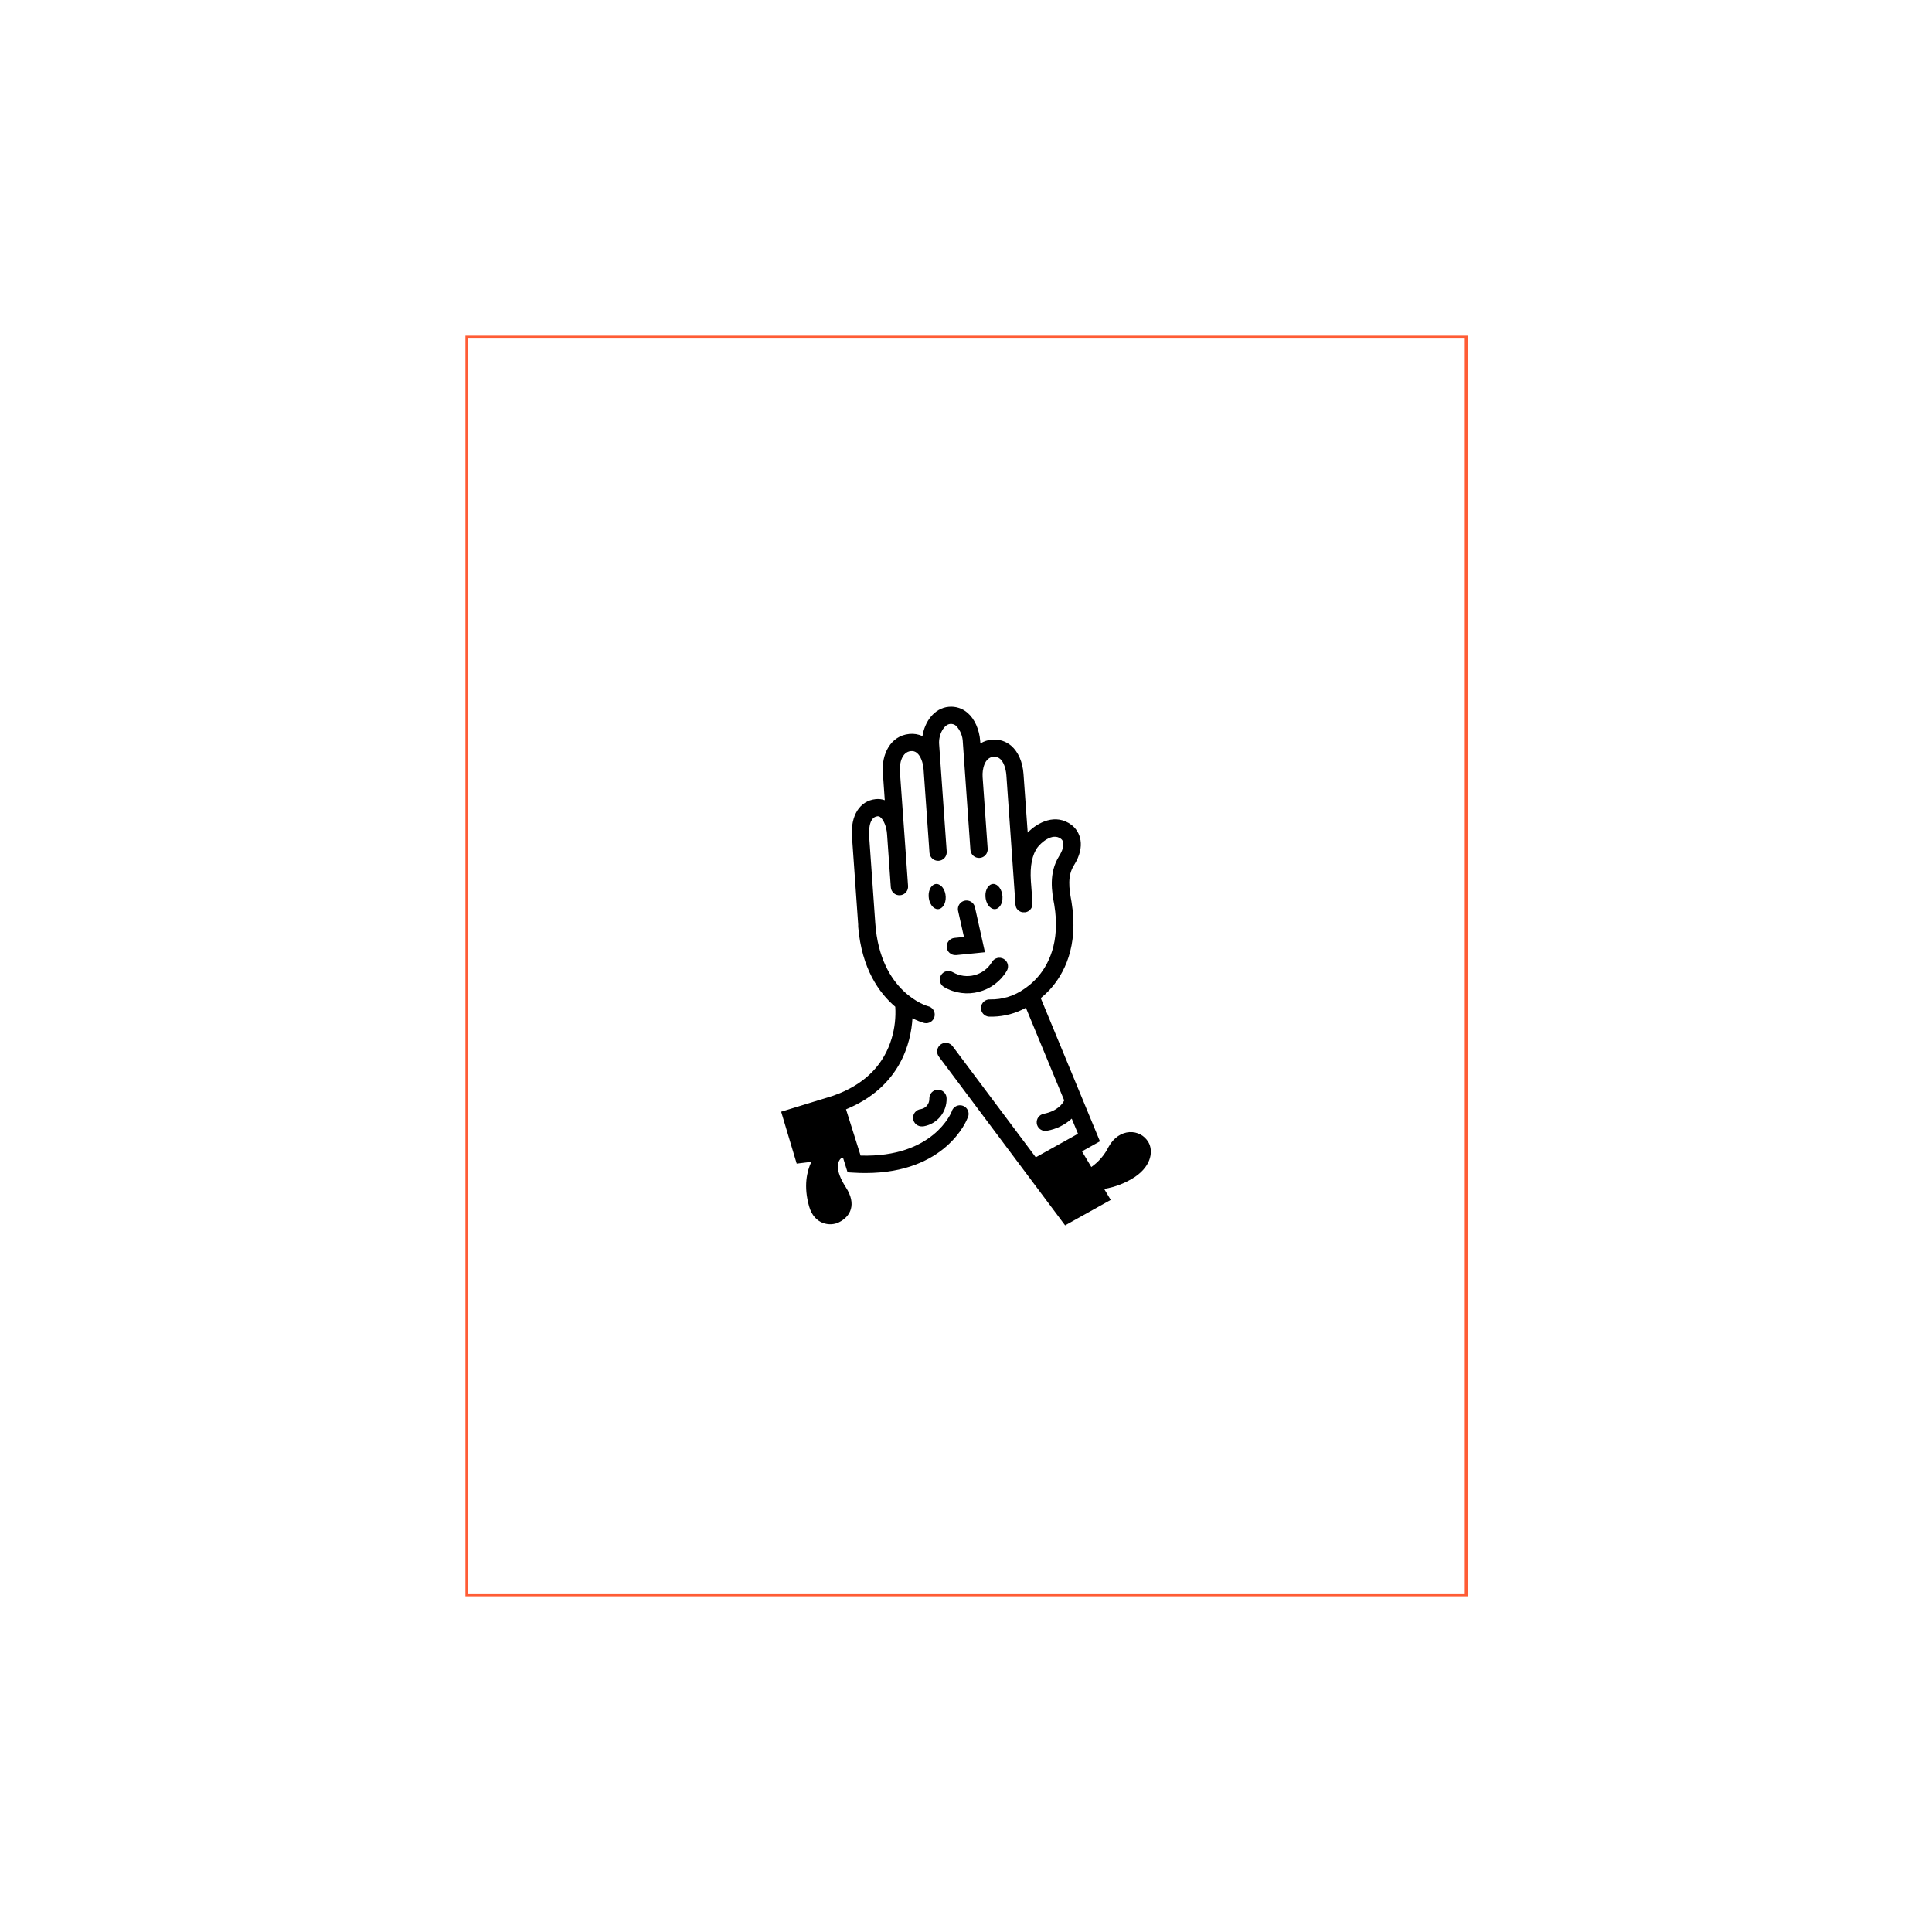
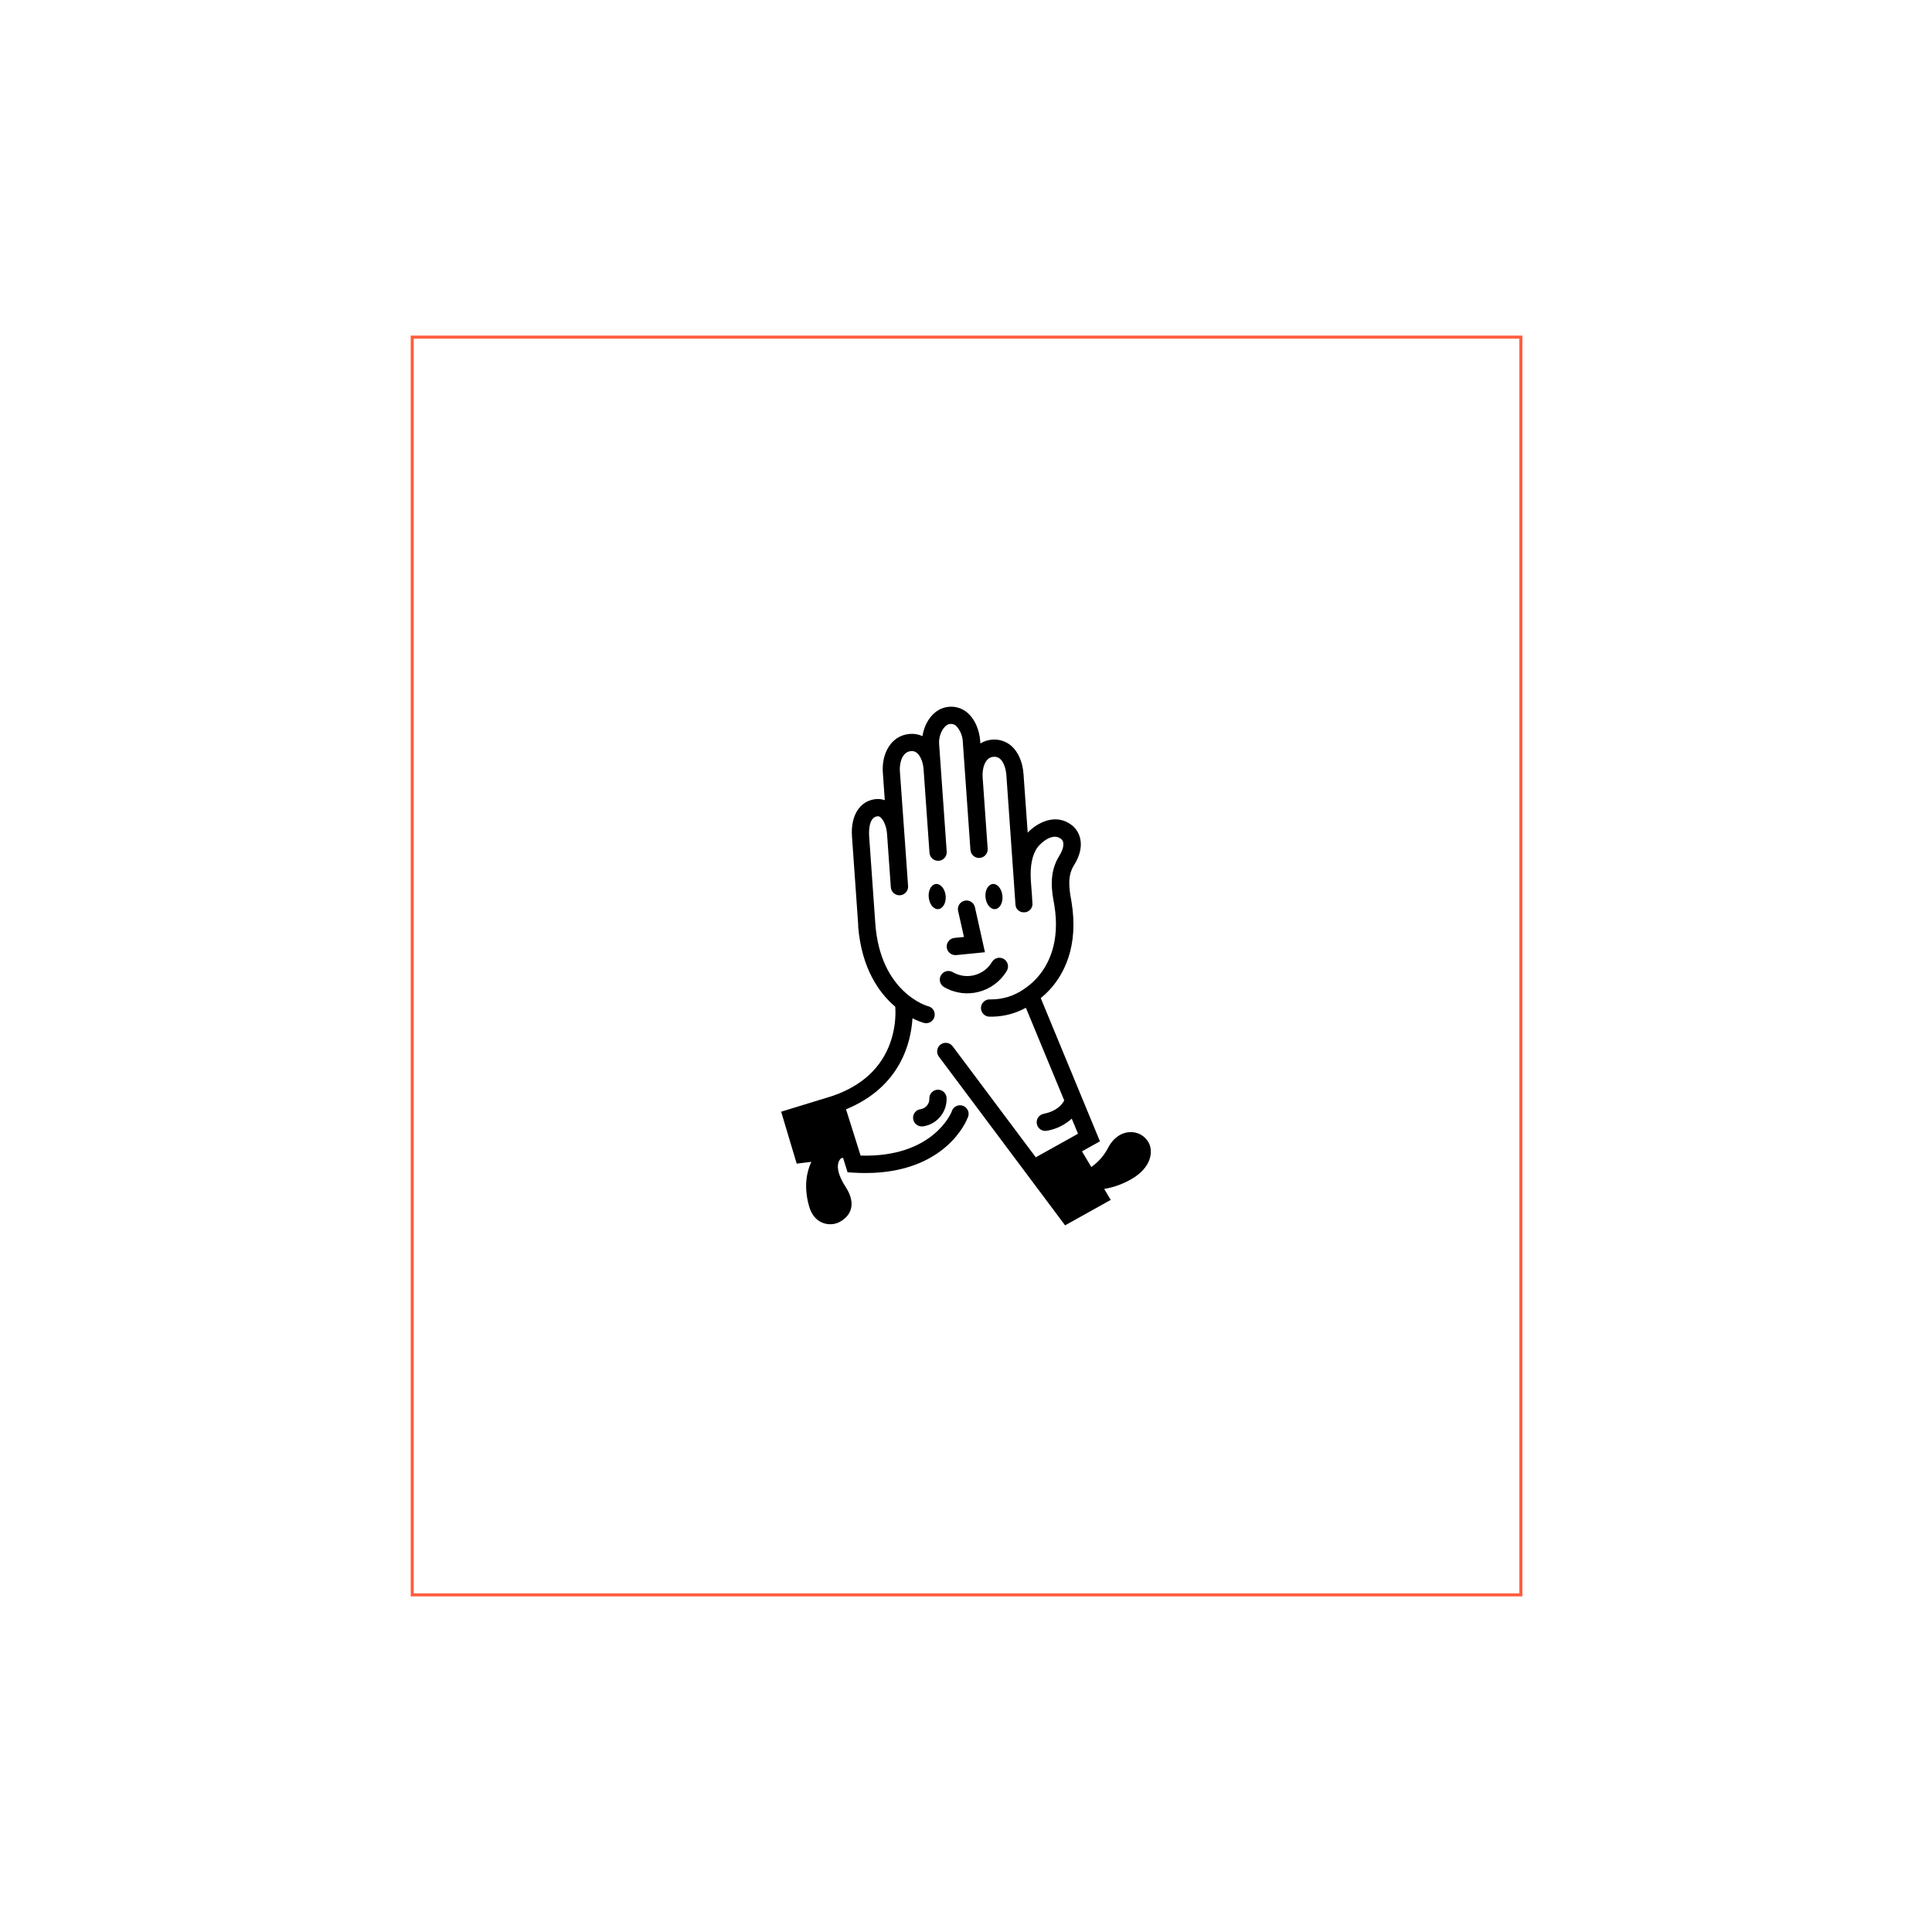
<svg xmlns="http://www.w3.org/2000/svg" viewBox="0 0 672 672">
  <defs>
-     <style>.cls-1{fill:#ff5c35;}</style>
+     <style>.cls-1{fill:#ff5d3e;}</style>
  </defs>
  <g id="Layer_1" data-name="Layer 1">
-     <path class="cls-1" d="M510.48,555.24H161.89V116.76H510.48Zm-347.59-1H509.48V117.76H162.89Z" />
+     <path class="cls-1" d="M529.53,555.27H142.85V116.73H529.53ZM143.9,554.21H528.47V117.79H143.9Z" />
    <path d="M399.46,397.31c-2.79-4.84-10.21-5.1-13.87,1.61a18.73,18.73,0,0,1-6,7l-3.25-5.45,6.25-3.49L362,347.17a29.62,29.62,0,0,0,3.07-2.86c4.91-5.37,10.22-15,7.62-30.69-.89-4.75-1.44-9,.88-12.68,4.18-6.68,2.15-11.7-.86-14-5.49-4.14-11.75-.94-15.25,2.66L356,269.19c-.29-4.12-1.84-7.68-4.24-9.76a9,9,0,0,0-6.68-2.16A8.85,8.85,0,0,0,341,258.6l-.06-.84c-.29-4-1.94-7.73-4.43-9.84a8.68,8.68,0,0,0-6.55-2.07c-5,.46-8.34,5.18-9.1,10.19a8.78,8.78,0,0,0-4.56-.75c-6.64.63-9.67,7.19-9.23,13.34l.68,9.7a7.08,7.08,0,0,0-3.21-.37c-5.49.61-8.71,5.71-8.2,13l2.16,30.61h0l0,.61a1.13,1.13,0,0,1,0,.18c1.23,14.61,7.3,23.06,12.9,27.81a31.66,31.66,0,0,1-1.25,11c-2.61,8.8-8.73,15.24-18.11,19.1l-2.51.94-17.82,5.47,5.4,18.06,5.09-.62c-1.55,3.32-2.77,8.52-.75,15.55,1.79,6.26,7.27,7,10.34,5.48,4.06-2,6.24-6.24,2.44-12.14-4.06-6.3-2.84-9.06-1.66-10.17l.68-.08,1.56,5,2.06.12c1.43.09,2.81.13,4.14.13,28,0,35.24-18.34,35.54-19.15A3,3,0,1,0,331,386.7c-.07.16-6.34,16-31.66,15.24l-2.44-7.75-2.63-8.34h0c18.92-7.79,22.6-23.19,23.11-31.68a21.27,21.27,0,0,0,4.1,1.66,2.94,2.94,0,0,0,.65.07,3,3,0,0,0,.64-5.93c-.17,0-16.62-4.72-18.32-28.82l-2.16-30.61c0-.64-.35-6.25,2.88-6.61a1.34,1.34,0,0,1,1.11.38c1.16,1,2.09,3.34,2.26,5.79l1.31,18.51a3,3,0,1,0,6-.42l-1.08-15.3h0L313,268.21c-.18-2.63.68-6.65,3.82-6.95a2.73,2.73,0,0,1,2.14.65c1.22,1,2.12,3.28,2.29,5.71a.08.08,0,0,1,0,0l2.05,29a3,3,0,0,0,3,2.79h.21a3,3,0,0,0,2.78-3.21l-2.64-37.44c-.23-3.25,1.69-6.75,3.81-6.95a2.7,2.7,0,0,1,2.12.67,8.61,8.61,0,0,1,2.32,5.7l2.64,37.44a3,3,0,0,0,6-.42l-1.76-24.92a.34.34,0,0,0,0-.1c-.18-2.56.68-6.72,3.75-6.94a3,3,0,0,1,2.32.71c1.17,1,2,3.19,2.19,5.65l2.63,37.33h0V307l.53,7.57c0,.11,0,.22.06.33a1.52,1.52,0,0,0,0,.21,2.64,2.64,0,0,0,.17.47s0,0,0,.06a3,3,0,0,0,2.21,1.67l.15,0c.12,0,.23,0,.35,0h.21a2.51,2.51,0,0,0,.27,0l.29-.05.27-.1.28-.11c.09,0,.16-.1.25-.15l.25-.16c.07-.05.13-.12.2-.18a2.18,2.18,0,0,0,.22-.21,1.25,1.25,0,0,0,.16-.22,2.15,2.15,0,0,0,.18-.24c.05-.08.08-.17.12-.25s.09-.18.12-.27a1.38,1.38,0,0,0,.08-.29c0-.09.05-.18.07-.28s0-.21,0-.32a2,2,0,0,0,0-.25c-.05-1.23-.26-4-.41-6l-.13-1.72v0c-.37-5.22.45-9.32,2.37-11.85.91-1.21,5-5.24,8.08-2.9,1.33,1,1.1,3.24-.62,6-3.75,6-2.51,12.6-1.7,16.91,2.19,13.21-2.13,21.21-6.14,25.6a23.09,23.09,0,0,1-3.72,3.28,3.14,3.14,0,0,0-.59.42,19.83,19.83,0,0,1-11.81,3.65,3,3,0,1,0-.45,6c.46,0,.92,0,1.39,0a25,25,0,0,0,11.45-3.09l13.33,32.22c-.55,1.14-2.29,3.69-7.17,4.67a3,3,0,0,0,.59,5.94,3.05,3.05,0,0,0,.6-.06,17.07,17.07,0,0,0,8.6-4.21l2.17,5.24-1.75,1h0l-7.93,4.42-5,2.79-28.91-38.62a3,3,0,0,0-4.8,3.6l28.43,38h0l15.48,20.69,15.87-8.85-2.28-3.82a27.91,27.91,0,0,0,10.68-4.16C400.9,405.21,401,399.91,399.46,397.31Z" />
    <path d="M323.25,382.08a3.59,3.59,0,0,1-2.92,3.7,3,3,0,0,0,.54,6,2.47,2.47,0,0,0,.54-.05,9.61,9.61,0,0,0,7.84-9.7,3,3,0,0,0-3.05-3A3,3,0,0,0,323.25,382.08Z" />
    <path d="M325.21,307.54c-1.59.42-2.53,2.7-2.11,5.08s2.06,4,3.64,3.53,2.53-2.71,2.11-5.08S326.8,307.11,325.21,307.54Z" />
    <path d="M346.49,316.15c1.59-.43,2.53-2.71,2.11-5.08s-2.06-4-3.65-3.53-2.52,2.7-2.1,5.08S344.9,316.58,346.49,316.15Z" />
    <path d="M329.3,329.51a3,3,0,0,0,3,2.7h.29l10-1-3.45-15.5a3,3,0,1,0-5.85,1.3l2,8.89-3.29.33A3,3,0,0,0,329.3,329.51Z" />
    <path d="M327.3,339.21a3,3,0,0,0,1.06,4.11,16,16,0,0,0,21.84-5.66,3,3,0,0,0-5.17-3.05,10,10,0,0,1-13.63,3.53A3,3,0,0,0,327.3,339.21Z" />
  </g>
</svg>
